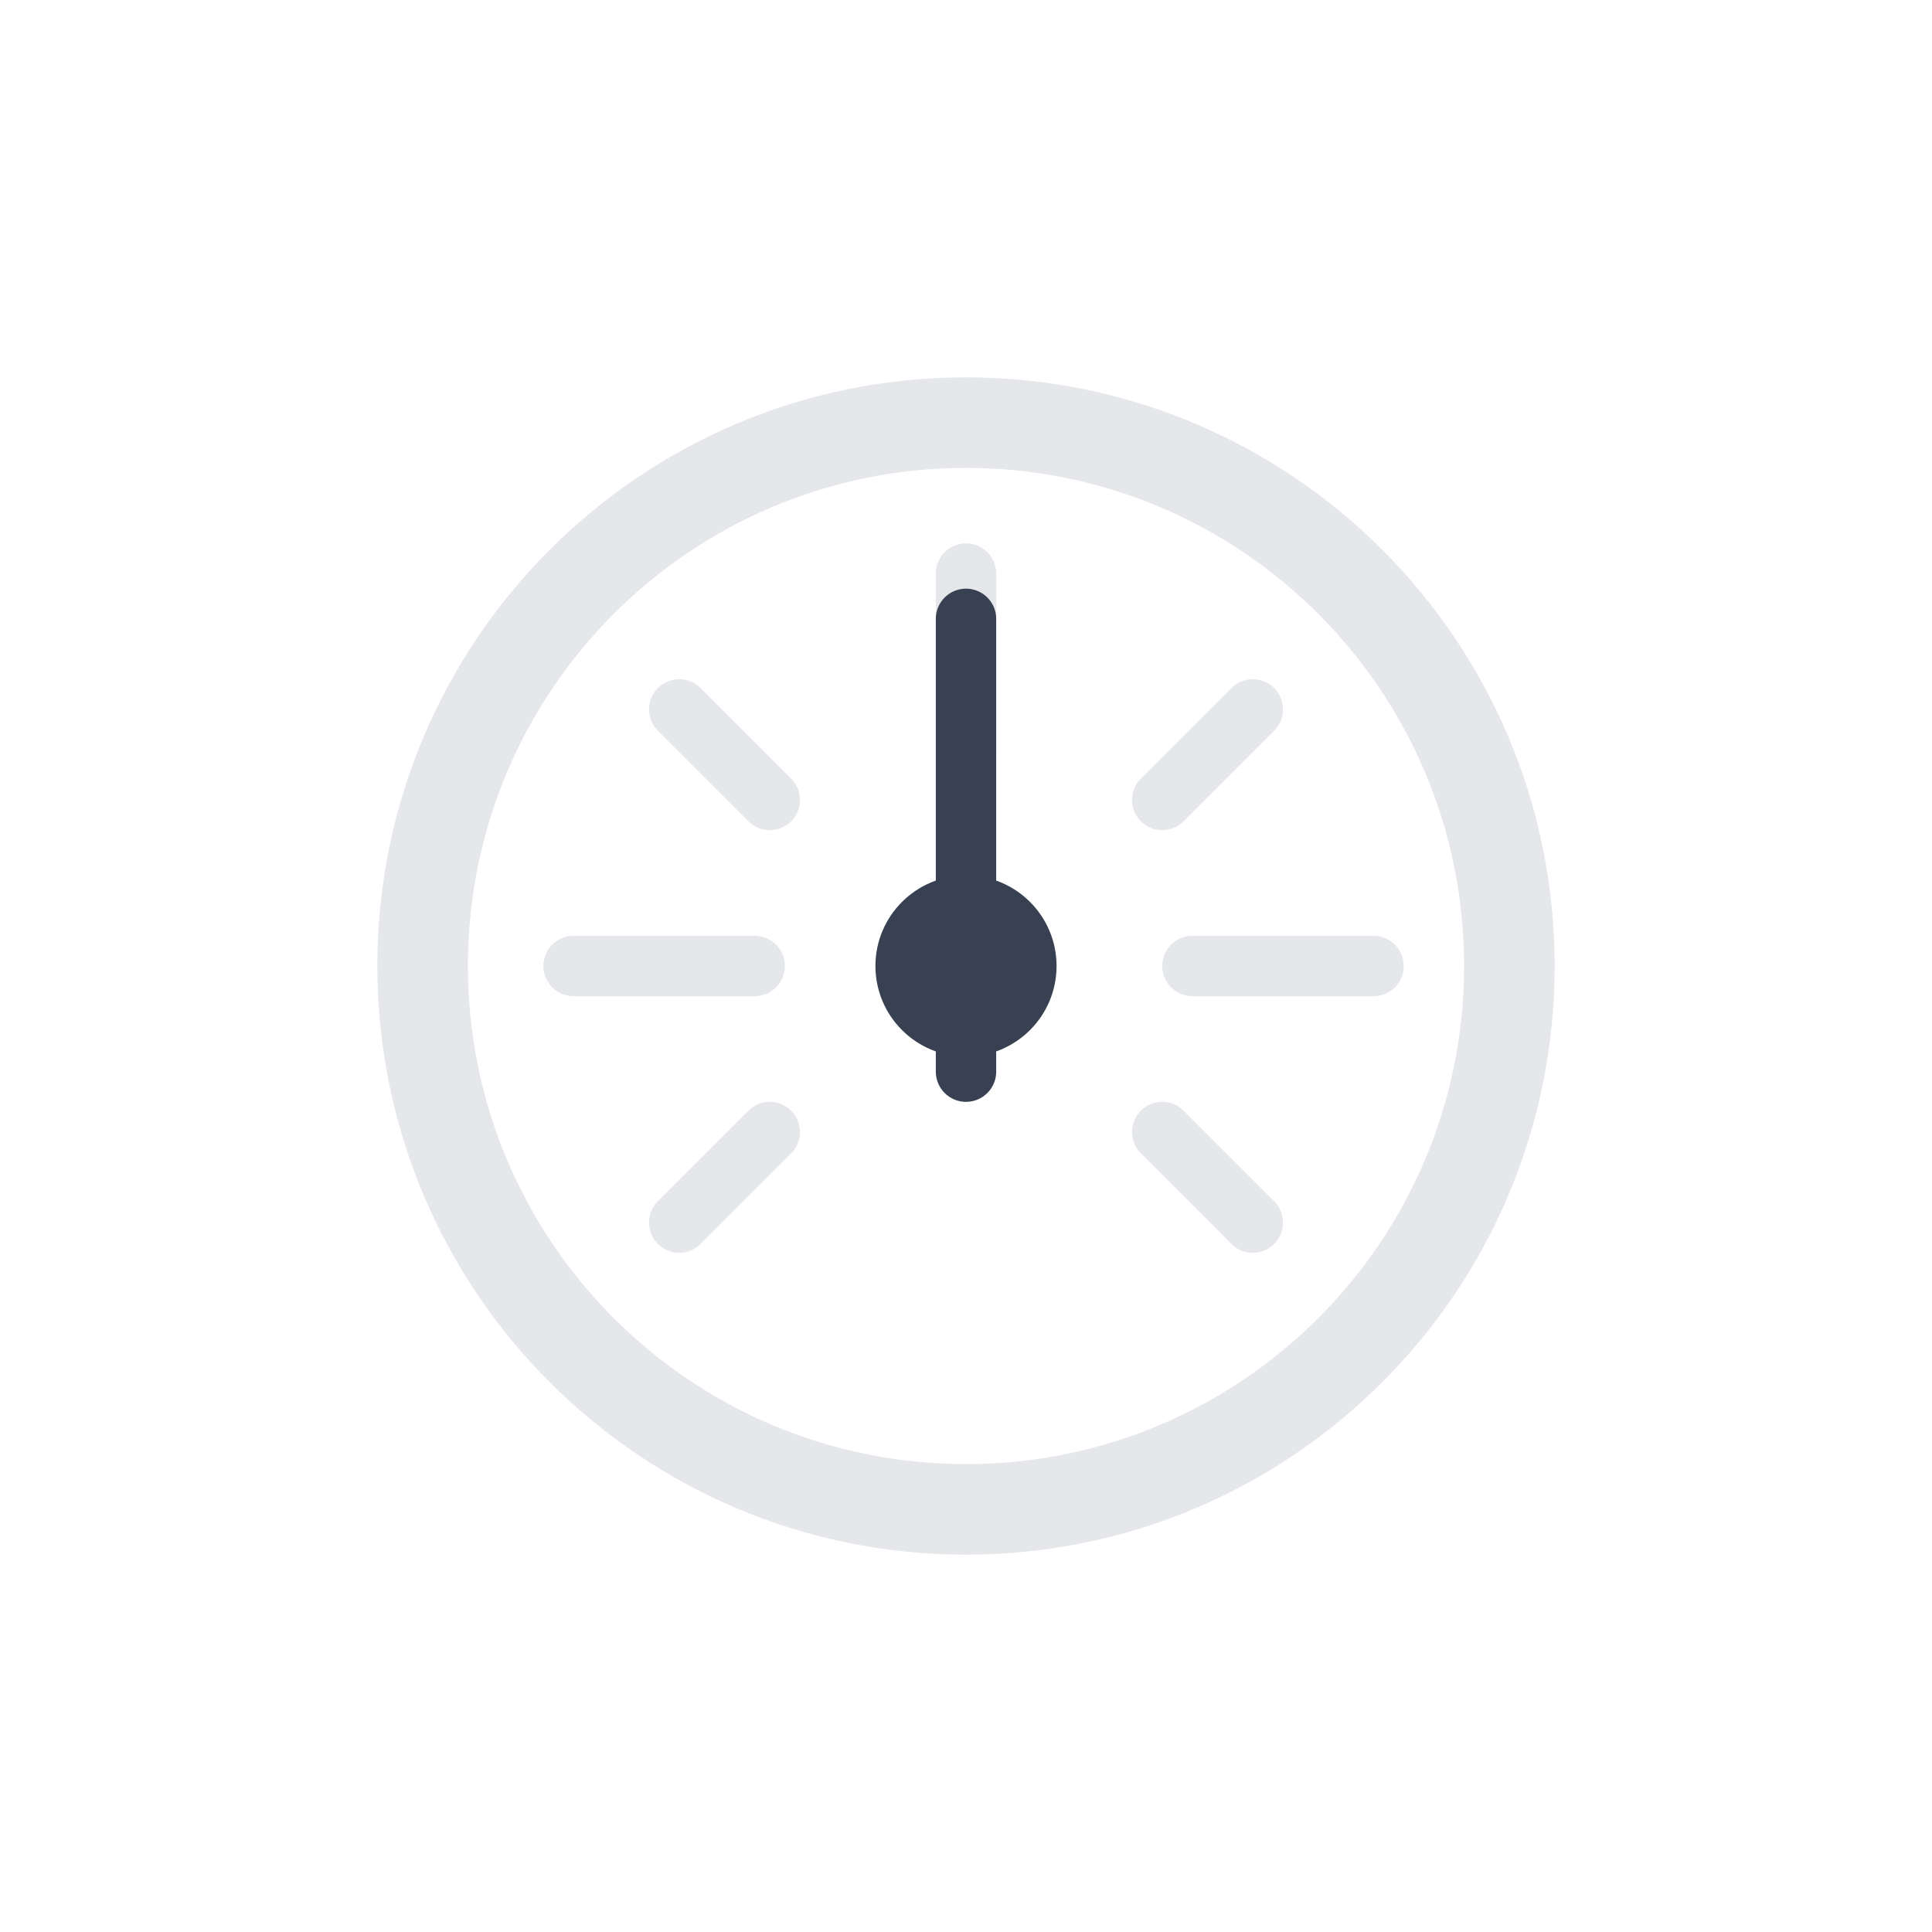
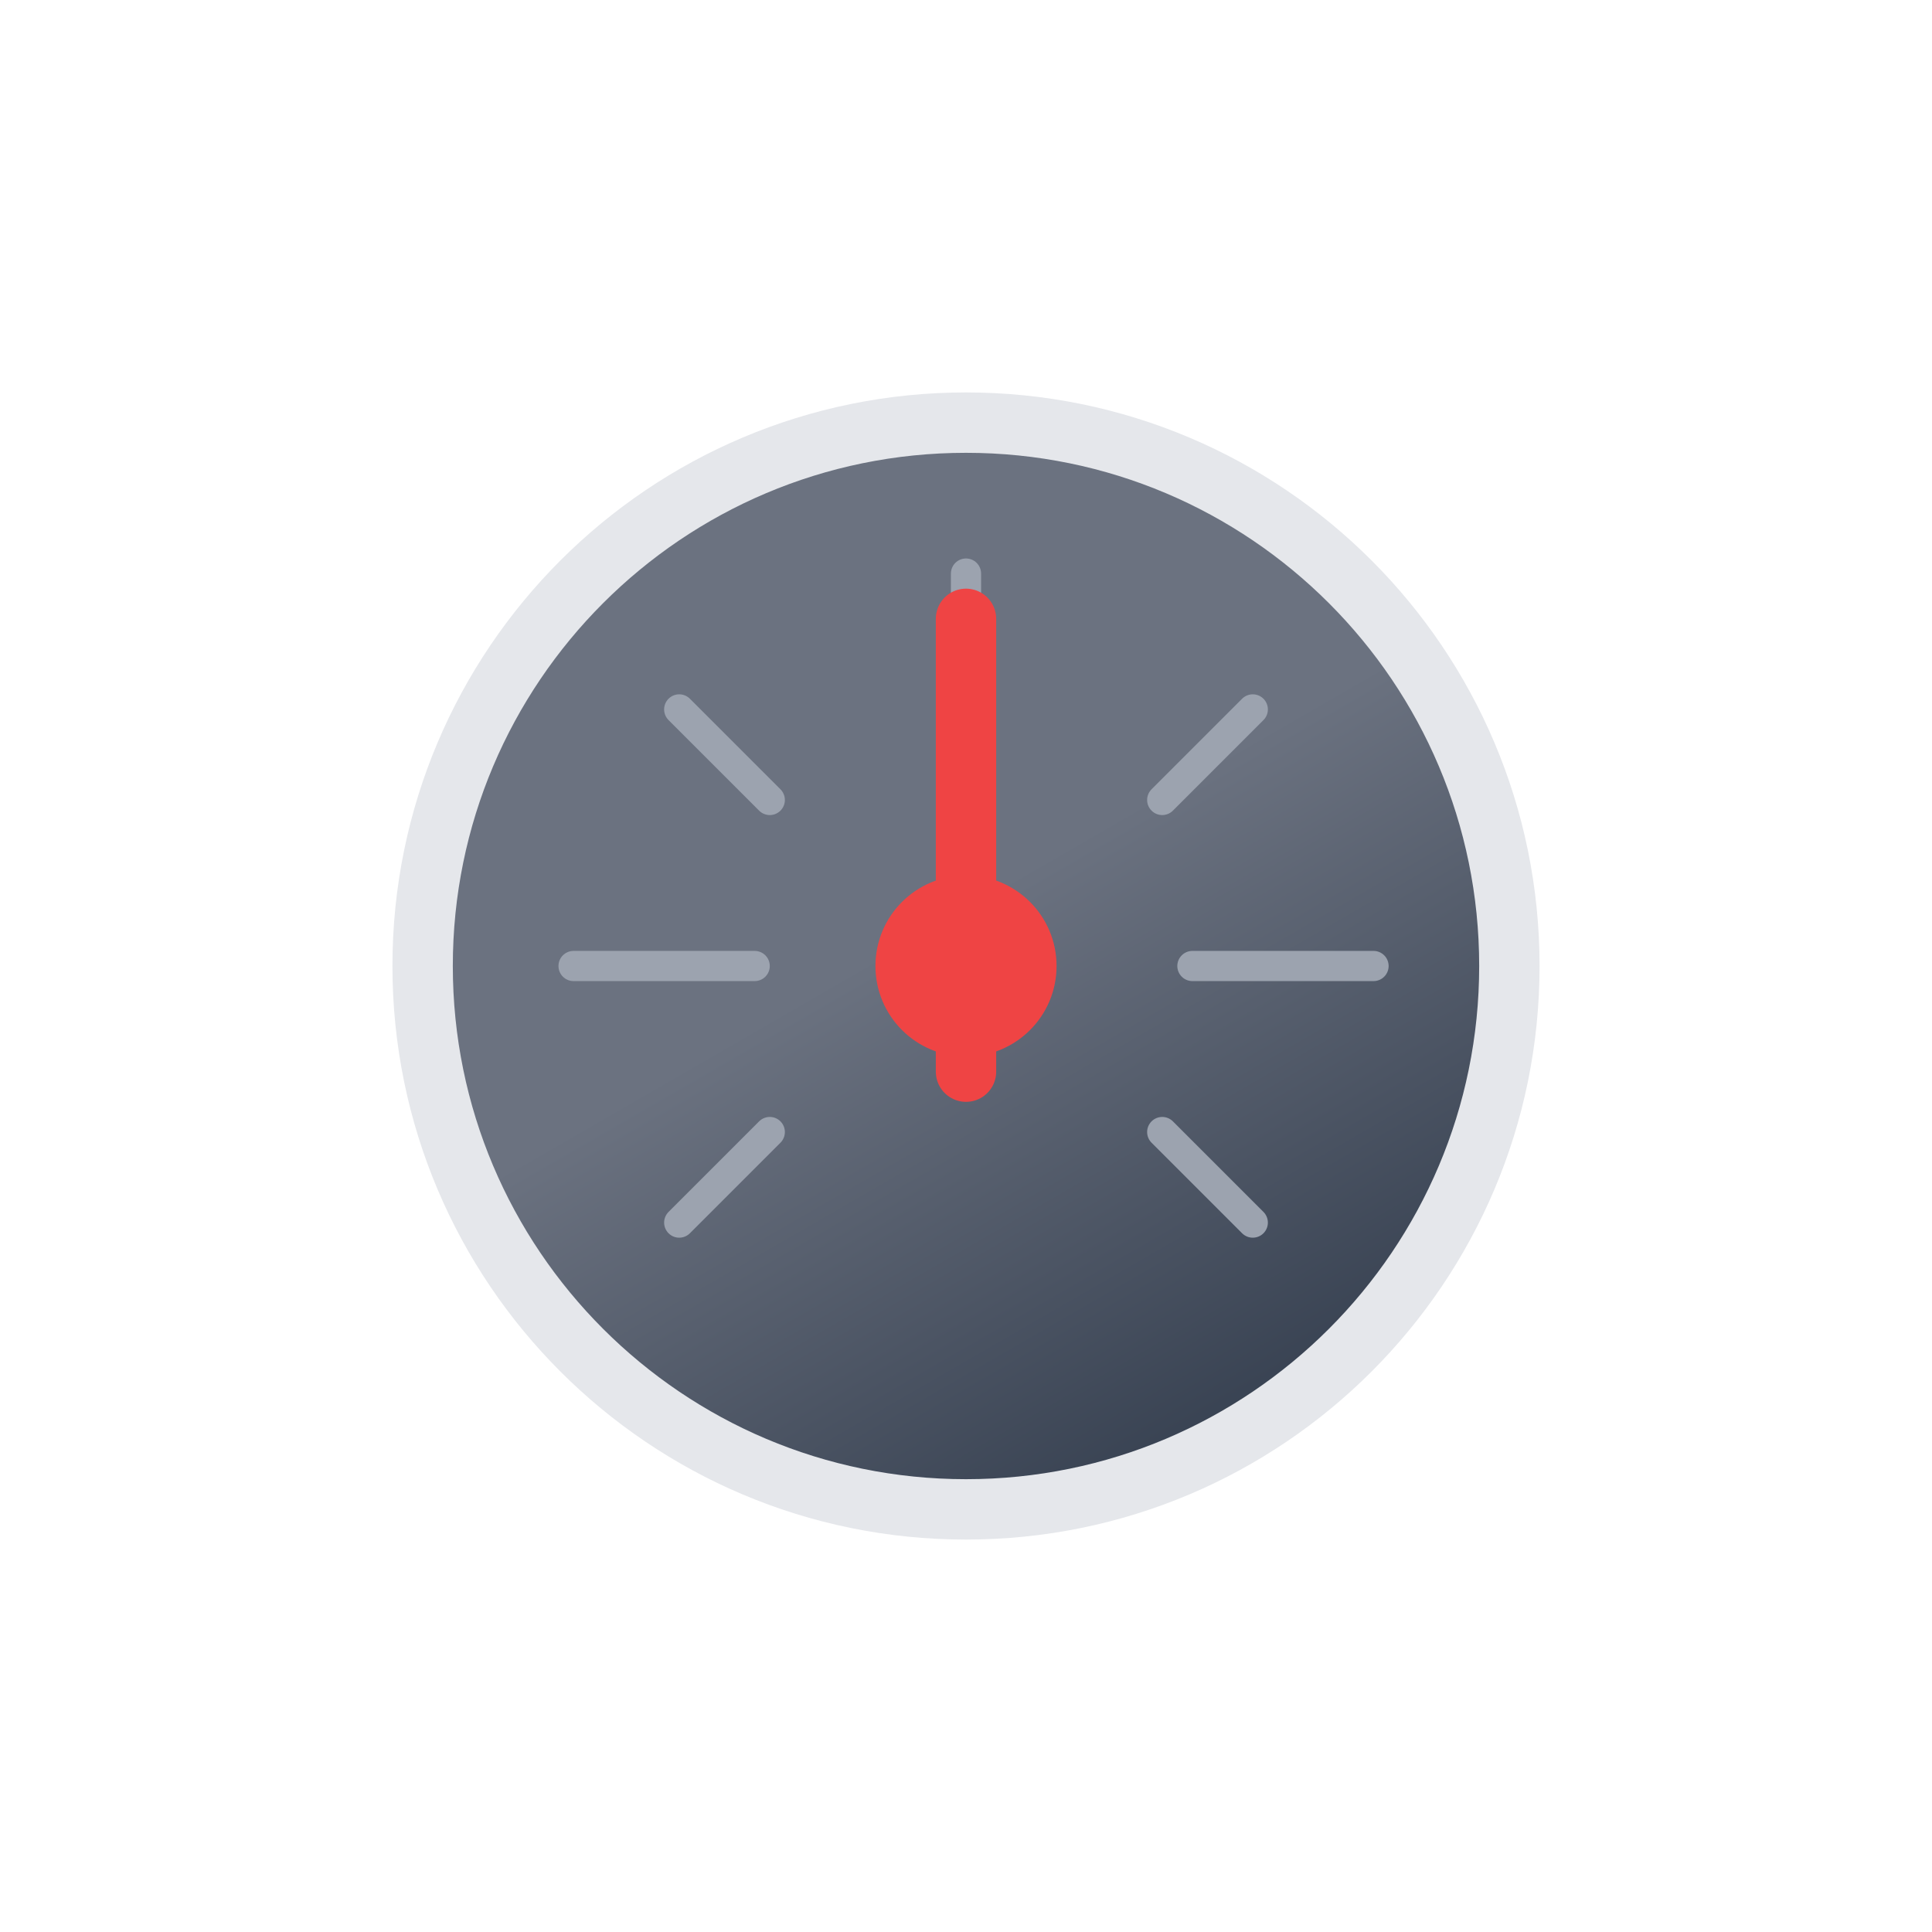
<svg xmlns="http://www.w3.org/2000/svg" viewBox="0 0 64 64">
-   <circle cx="32" cy="32" r="18" fill="none" stroke="#e5e7eb" stroke-linecap="round" stroke-linejoin="round" stroke-width="3" />
-   <path fill="none" stroke="#e5e7eb" stroke-linecap="round" stroke-linejoin="round" stroke-width="2" d="M32 25v-6m13.5 13h-6M25 32h-6m22.5-8.5l-3 3m-13 0l-3-3m16 14l3 3m-19 0l3-3" />
-   <circle cx="32" cy="32" r="3" fill="#374151" />
-   <path fill="none" stroke="#374151" stroke-linecap="round" stroke-miterlimit="10" stroke-width="2" d="M32 35.5v-15">
+   <defs>
+     <linearGradient id="a" x1="23" x2="41" y1="16.41" y2="47.59" gradientUnits="userSpaceOnUse">
+       <stop offset="0" stop-color="#6b7280" />
+       <stop offset=".45" stop-color="#6b7280" />
+       <stop offset="1" stop-color="#374151" />
+     </linearGradient>
+   </defs>
+   <circle cx="32" cy="32" r="18" fill="url(#a)" stroke="#e5e7eb" stroke-miterlimit="10" stroke-width="2" />
+   <path fill="none" stroke="#9ca3af" stroke-linecap="round" stroke-linejoin="round" d="M32 25v-6m13.5 13h-6M25 32h-6m22.5-8.5l-3 3m-13 0l-3-3m16 14l3 3m-19 0l3-3" />
+   <circle cx="32" cy="32" r="3" fill="#ef4444" />
+   <path fill="none" stroke="#ef4444" stroke-linecap="round" stroke-miterlimit="10" stroke-width="2" d="M32 35.5v-15">
    <animateTransform attributeName="transform" dur="9s" repeatCount="indefinite" type="rotate" values="30 32 32; 55 32 32; 45 32 32; 55 32 32; 30 32 32" />
  </path>
</svg>
